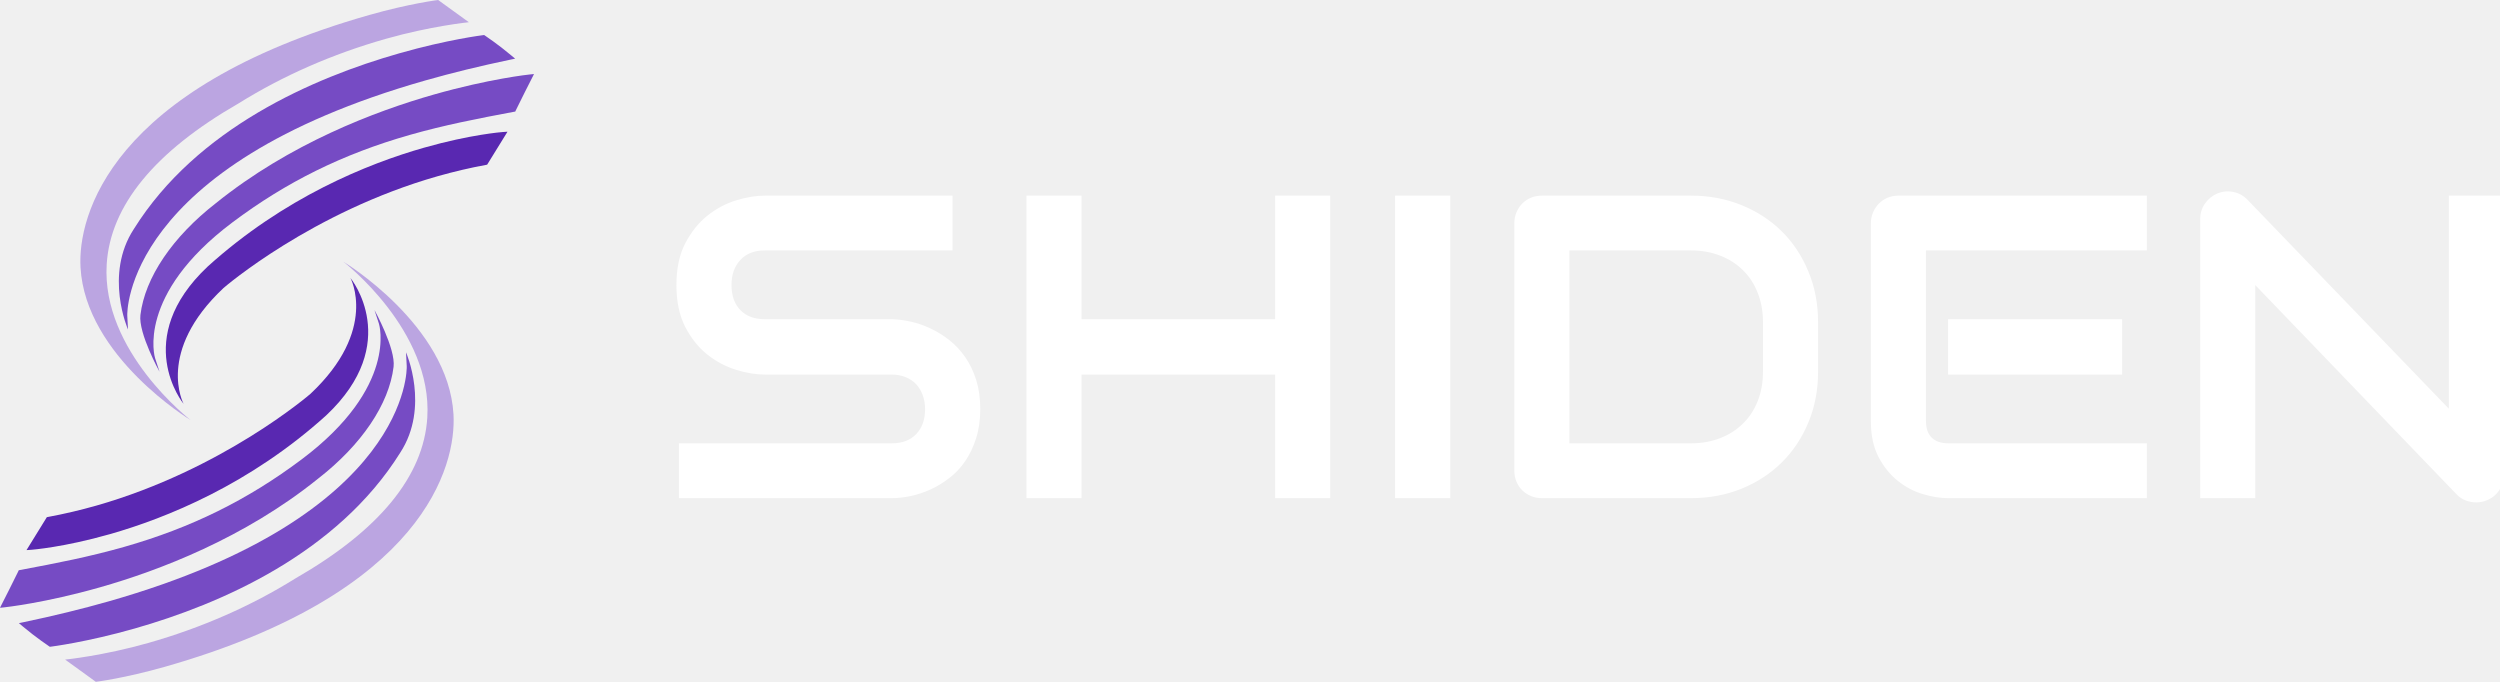
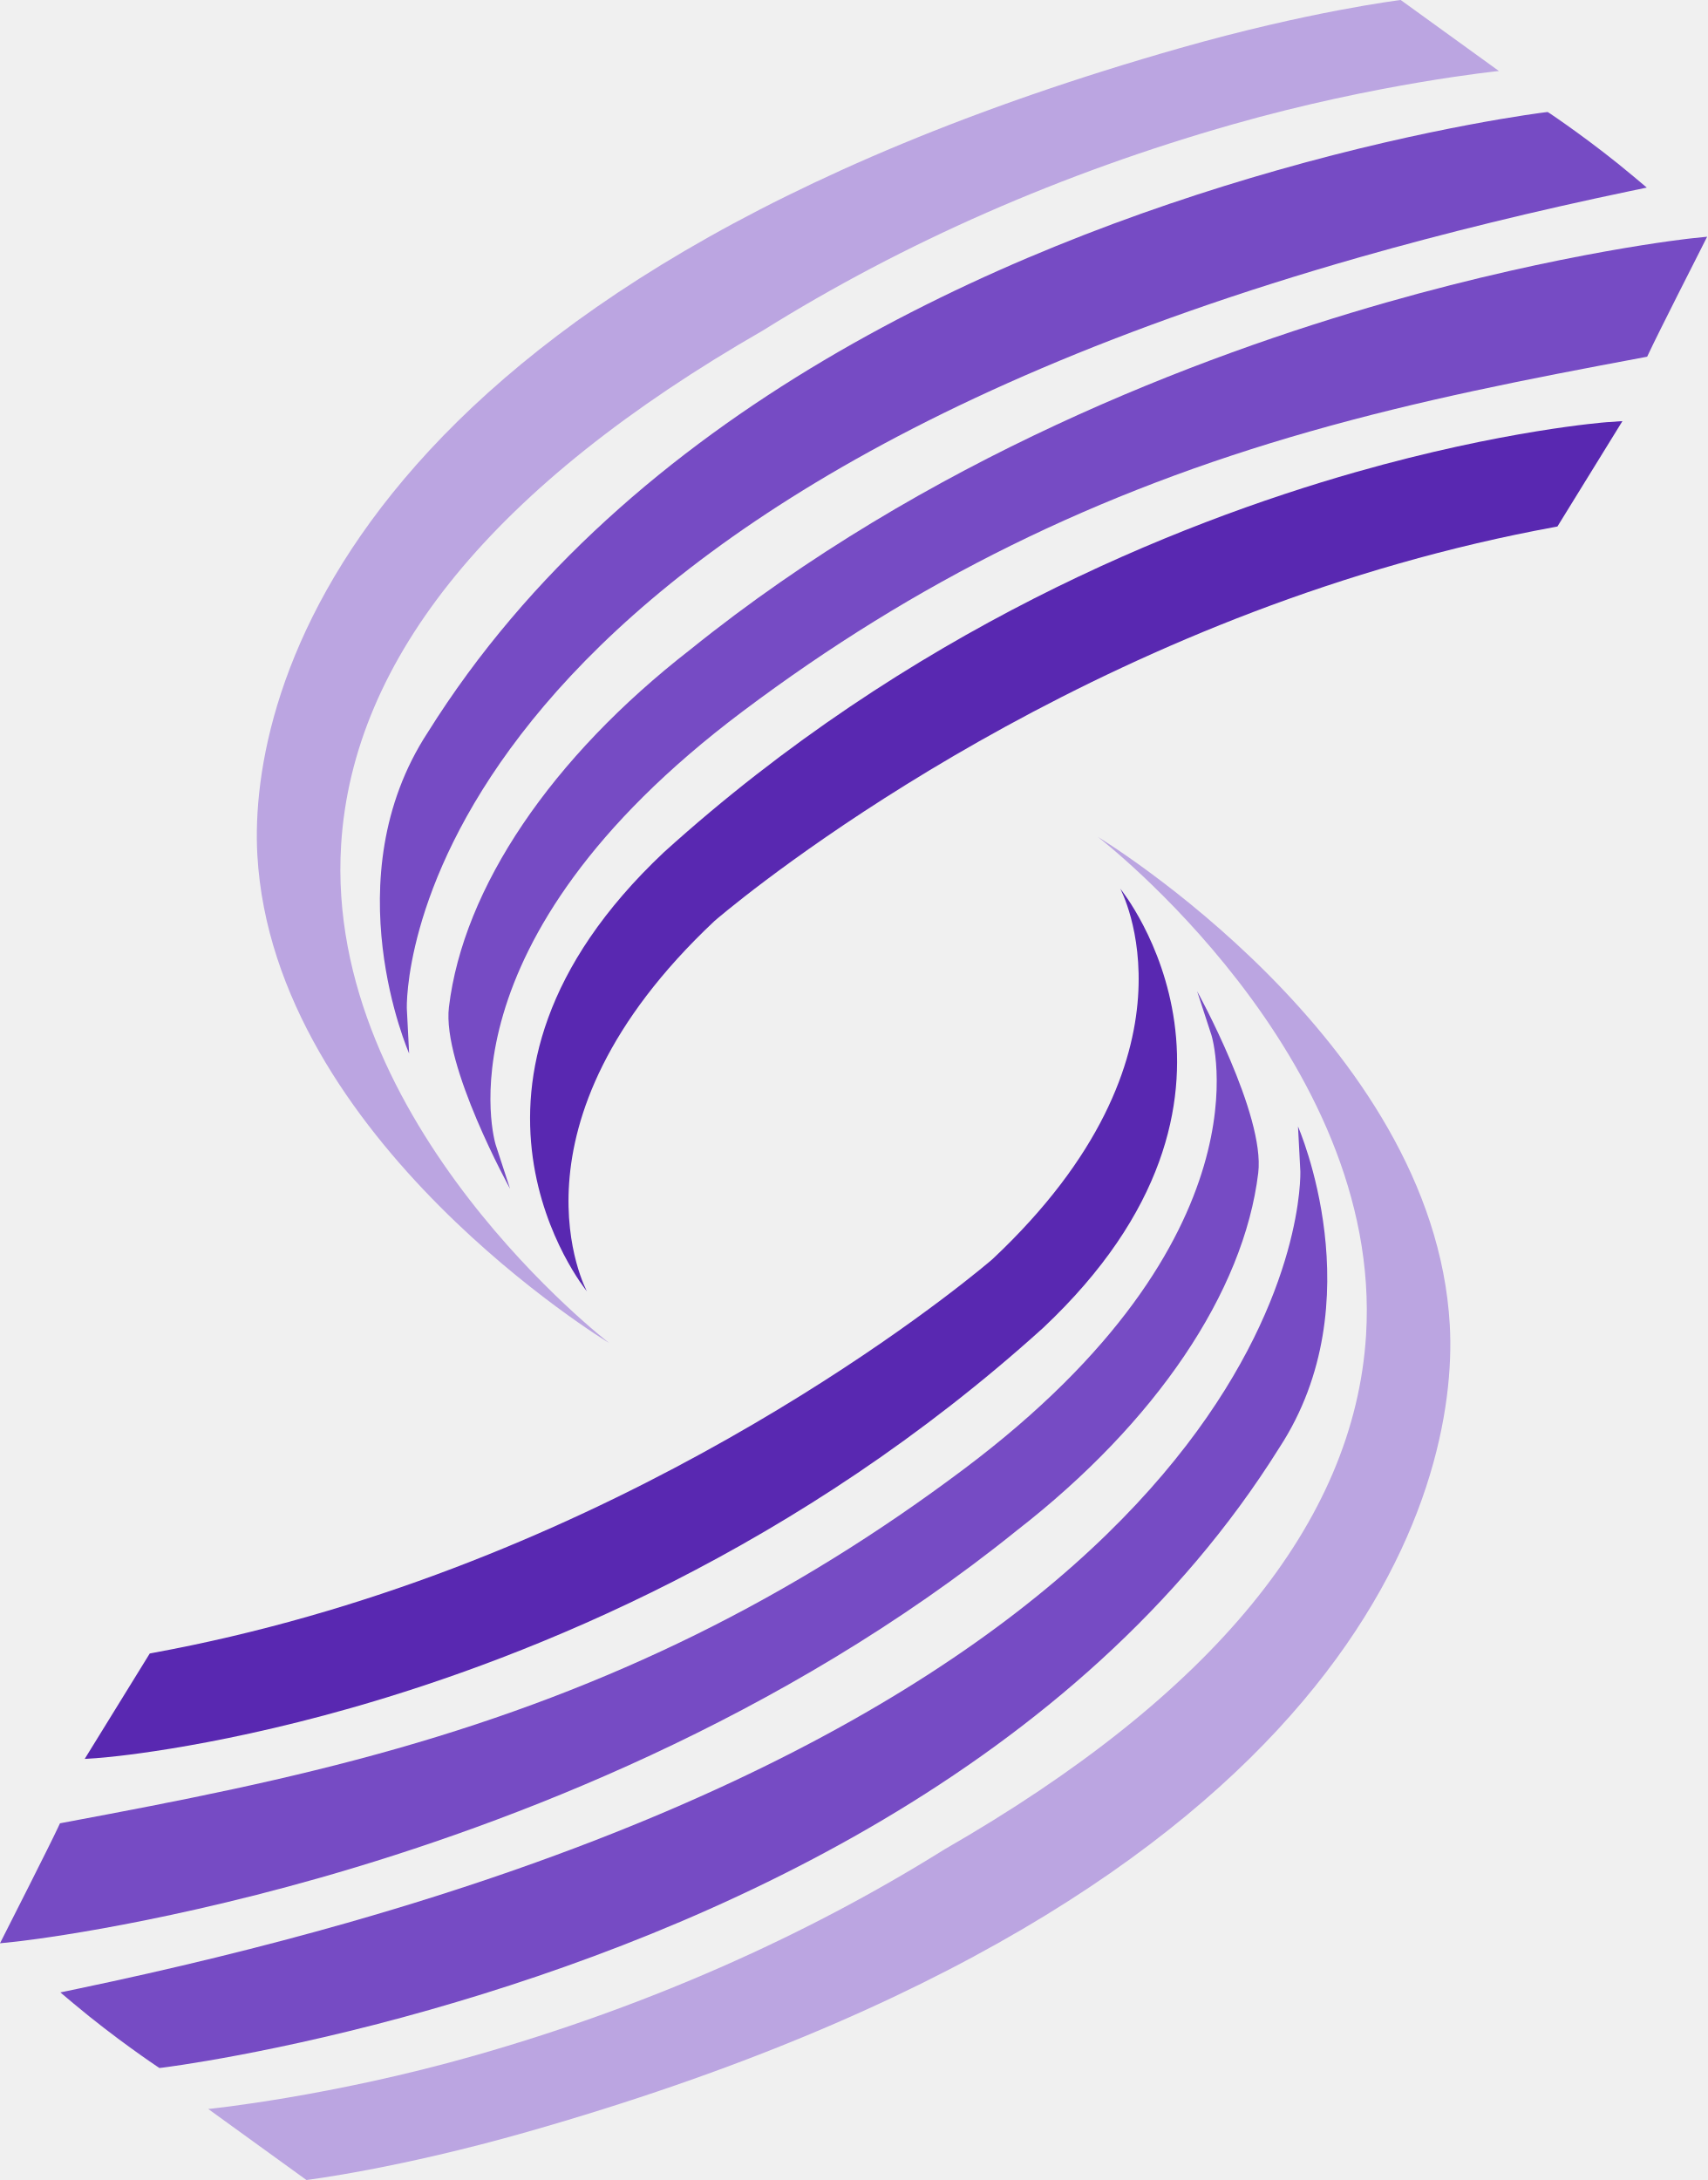
- <svg xmlns="http://www.w3.org/2000/svg" width="88" height="24" viewBox="0 0 88 24" fill="none">
-   <g clip-path="url(#clip0_10026_58582)">
-     <path d="M14.928 5.198C12.938 5.765 10.001 6.95 7.312 9.381C4.608 11.925 6.444 14.194 6.463 14.216C6.463 14.216 5.472 12.389 7.868 10.138C7.898 10.112 10.957 7.47 15.405 6.203C15.972 6.042 16.546 5.907 17.109 5.804L17.148 5.796L17.864 4.636L17.689 4.648C17.677 4.649 16.56 4.733 14.928 5.198Z" fill="#5928B1" />
-     <path d="M17.989 1.945C17.531 1.559 17.073 1.254 17.069 1.251L17.041 1.233L17.009 1.237C16.996 1.238 15.762 1.39 14.061 1.875C11.018 2.741 6.926 4.519 4.711 8.062C3.658 9.672 4.505 11.598 4.505 11.598L4.48 11.108C4.477 11.056 4.331 5.863 14.975 2.831C15.907 2.565 16.908 2.321 17.95 2.103L18.133 2.065L17.989 1.945Z" fill="#764BC4" />
-     <path d="M18.633 2.623C18.619 2.624 17.219 2.773 15.268 3.329C13.203 3.917 10.197 5.058 7.601 7.15C6.07 8.34 5.102 9.774 4.943 11.087C4.865 11.727 5.616 13.087 5.616 13.087L5.458 12.604C5.451 12.582 4.78 10.382 8.179 7.83C10.084 6.4 12.069 5.421 14.425 4.749C15.64 4.403 16.805 4.176 18.091 3.935L18.137 3.927L18.156 3.885C18.253 3.677 18.717 2.764 18.722 2.755L18.797 2.606L18.633 2.623Z" fill="#764BC4" />
-     <path d="M3.756 9.301C3.884 7.24 5.445 5.336 8.399 3.639C9.955 2.668 11.695 1.904 13.57 1.37C15.16 0.917 16.504 0.782 16.504 0.782L15.423 0C15.413 0.001 14.417 0.124 12.993 0.529C3.864 3.13 2.733 7.611 2.834 9.412C3.011 12.553 6.709 14.786 6.709 14.786C6.709 14.786 3.565 12.372 3.756 9.301Z" fill="#BBA5E1" />
-     <path d="M3.869 18.802C5.859 18.235 8.796 17.05 11.485 14.619C14.189 12.075 12.354 9.806 12.335 9.784C12.335 9.784 13.325 11.611 10.929 13.862C10.899 13.888 7.84 16.53 3.392 17.797C2.825 17.958 2.252 18.093 1.688 18.197L1.649 18.204L0.933 19.364L1.108 19.352C1.12 19.351 2.237 19.267 3.869 18.802Z" fill="#5928B1" />
-     <path d="M0.808 22.055C1.266 22.441 1.724 22.746 1.728 22.749L1.756 22.767L1.788 22.763C1.801 22.761 3.035 22.609 4.736 22.125C7.779 21.258 11.871 19.481 14.086 15.937C15.139 14.328 14.292 12.402 14.292 12.402L14.317 12.892C14.32 12.944 14.466 18.137 3.822 21.169C2.89 21.434 1.889 21.679 0.847 21.897L0.665 21.935L0.808 22.055Z" fill="#764BC4" />
-     <path d="M0.164 21.377C0.178 21.375 1.578 21.227 3.529 20.671C5.594 20.083 8.6 18.942 11.196 16.849C12.727 15.66 13.695 14.226 13.854 12.913C13.932 12.273 13.181 10.913 13.181 10.913L13.339 11.396C13.346 11.418 14.017 13.618 10.618 16.17C8.713 17.6 6.728 18.579 4.372 19.25C3.157 19.596 1.993 19.824 0.706 20.064L0.66 20.073L0.641 20.115C0.544 20.323 0.08 21.236 0.075 21.245L0 21.394L0.164 21.377Z" fill="#764BC4" />
-     <path d="M15.041 14.699C14.913 16.76 13.352 18.664 10.399 20.36C8.842 21.332 7.102 22.096 5.227 22.63C3.637 23.083 2.293 23.218 2.293 23.218L3.374 24C3.384 23.999 4.38 23.876 5.804 23.471C14.933 20.87 16.064 16.389 15.963 14.588C15.787 11.447 12.089 9.214 12.089 9.214C12.089 9.214 15.232 11.628 15.041 14.699Z" fill="#BBA5E1" />
-     <path d="M34.505 14.401C34.505 14.782 34.456 15.125 34.358 15.431C34.261 15.735 34.133 16.004 33.973 16.236C33.814 16.468 33.627 16.666 33.413 16.829C33.201 16.993 32.98 17.127 32.751 17.231C32.521 17.334 32.289 17.412 32.053 17.462C31.816 17.511 31.593 17.535 31.385 17.535H23.899V15.605H31.385C31.758 15.605 32.048 15.496 32.254 15.276C32.46 15.058 32.563 14.767 32.563 14.401C32.563 14.224 32.535 14.06 32.48 13.91C32.427 13.762 32.349 13.634 32.248 13.524C32.146 13.416 32.02 13.332 31.872 13.273C31.725 13.214 31.563 13.185 31.385 13.185H26.921C26.608 13.185 26.271 13.129 25.908 13.017C25.545 12.905 25.207 12.725 24.895 12.478C24.586 12.231 24.327 11.907 24.119 11.505C23.913 11.104 23.81 10.614 23.81 10.035C23.81 9.456 23.913 8.967 24.119 8.568C24.327 8.169 24.586 7.845 24.895 7.595C25.207 7.346 25.545 7.165 25.908 7.054C26.271 6.942 26.608 6.886 26.921 6.886H33.528V8.815H26.921C26.553 8.815 26.267 8.927 26.061 9.151C25.853 9.373 25.749 9.668 25.749 10.035C25.749 10.407 25.853 10.7 26.061 10.916C26.267 11.129 26.553 11.236 26.921 11.236H31.385H31.401C31.609 11.242 31.829 11.271 32.063 11.322C32.296 11.374 32.529 11.456 32.76 11.566C32.992 11.673 33.212 11.811 33.422 11.977C33.63 12.142 33.815 12.341 33.977 12.573C34.14 12.808 34.268 13.075 34.362 13.375C34.457 13.677 34.505 14.019 34.505 14.401ZM38.071 6.886V11.236H44.885V6.886H46.824V17.535H44.885V13.185H38.071V17.535H36.132V6.886H38.071ZM51.05 6.886V17.535H49.107V6.886H51.05ZM63.996 11.341V13.08C63.996 13.729 63.883 14.325 63.655 14.87C63.43 15.413 63.118 15.882 62.719 16.277C62.322 16.67 61.85 16.979 61.303 17.202C60.755 17.424 60.16 17.535 59.519 17.535H54.281C54.141 17.535 54.012 17.511 53.893 17.462C53.772 17.412 53.668 17.343 53.581 17.256C53.494 17.17 53.426 17.067 53.377 16.949C53.328 16.831 53.304 16.702 53.304 16.562V7.858C53.304 7.725 53.328 7.6 53.377 7.481C53.426 7.361 53.494 7.256 53.581 7.168C53.668 7.079 53.772 7.009 53.893 6.958C54.012 6.91 54.141 6.886 54.281 6.886H59.519C60.16 6.886 60.755 6.998 61.303 7.221C61.85 7.443 62.322 7.751 62.719 8.144C63.118 8.539 63.43 9.01 63.655 9.557C63.883 10.104 63.996 10.698 63.996 11.341ZM62.057 13.08V11.341C62.057 10.965 61.995 10.621 61.872 10.311C61.751 9.998 61.578 9.732 61.353 9.512C61.13 9.291 60.863 9.119 60.551 8.999C60.241 8.877 59.897 8.815 59.519 8.815H55.243V15.605H59.519C59.897 15.605 60.241 15.544 60.551 15.422C60.863 15.301 61.13 15.13 61.353 14.908C61.578 14.689 61.751 14.425 61.872 14.116C61.995 13.806 62.057 13.46 62.057 13.08ZM74.698 11.236V13.185H68.572V11.236H74.698ZM75.57 15.605V17.535H68.572C68.302 17.535 68.008 17.488 67.689 17.393C67.371 17.3 67.077 17.145 66.808 16.93C66.536 16.715 66.308 16.435 66.126 16.09C65.946 15.746 65.855 15.325 65.855 14.826V7.858C65.855 7.725 65.88 7.6 65.929 7.481C65.98 7.361 66.049 7.256 66.136 7.168C66.223 7.079 66.326 7.009 66.445 6.958C66.563 6.91 66.693 6.886 66.833 6.886H75.57V8.815H67.794V14.826C67.794 15.077 67.862 15.27 67.995 15.403C68.131 15.538 68.329 15.605 68.587 15.605H75.57ZM88.138 6.886V16.711C88.138 16.849 88.112 16.977 88.061 17.098C88.008 17.216 87.938 17.319 87.851 17.405C87.764 17.492 87.661 17.559 87.542 17.608C87.421 17.659 87.294 17.684 87.16 17.684C87.041 17.684 86.92 17.662 86.797 17.617C86.676 17.573 86.568 17.501 86.473 17.402L79.385 10.035V17.535H77.446V7.709C77.446 7.511 77.501 7.331 77.611 7.171C77.724 7.01 77.867 6.891 78.041 6.813C78.226 6.737 78.415 6.718 78.608 6.756C78.803 6.794 78.97 6.885 79.108 7.028L86.199 14.386V6.886H88.138Z" fill="white" />
+ <svg xmlns="http://www.w3.org/2000/svg" viewBox="122.742 239.765 45.426 58" width="45.426" height="58">
+   <g id="shiden-logo-mark" transform="matrix(1, 0, 0, 1, 122.7419, 239.765)">
+     <path d="M36.076 12.561C31.267 13.931 24.17 16.797 17.67 22.671C11.137 28.819 15.572 34.303 15.618 34.357C15.618 34.357 13.224 29.942 19.014 24.502C19.088 24.437 26.479 18.054 37.229 14.992C38.599 14.601 39.985 14.276 41.347 14.026L41.442 14.008L43.172 11.204L42.748 11.233C42.721 11.236 40.02 11.438 36.076 12.561Z" fill="#5928B1" />
+     <path d="M43.474 4.7C42.367 3.768 41.261 3.031 41.25 3.023L41.183 2.98L41.105 2.989C41.075 2.993 38.091 3.36 33.981 4.531C26.628 6.625 16.739 10.921 11.384 19.484C8.84 23.374 10.887 28.029 10.887 28.029L10.826 26.844C10.819 26.719 10.468 14.17 36.191 6.841C38.442 6.2 40.861 5.609 43.379 5.083L43.82 4.991L43.474 4.7Z" fill="#764BC4" />
+     <path d="M45.029 6.339C44.996 6.342 41.612 6.702 36.898 8.045C31.908 9.467 24.643 12.223 18.37 17.281C14.67 20.154 12.329 23.621 11.946 26.793C11.758 28.341 13.572 31.627 13.572 31.627L13.191 30.46C13.173 30.407 11.552 25.091 19.767 18.923C24.37 15.466 29.167 13.1 34.862 11.478C37.798 10.642 40.611 10.092 43.721 9.511L43.83 9.49L43.878 9.389C44.113 8.885 45.233 6.679 45.245 6.657L45.426 6.298L45.029 6.339Z" fill="#764BC4" />
+     <path d="M9.077 22.478C9.387 17.497 13.159 12.895 20.297 8.795C24.058 6.447 28.263 4.602 32.794 3.311C36.636 2.216 39.885 1.889 39.885 1.889L37.272 0C37.248 0.003 34.841 0.299 31.4 1.279C9.338 7.564 6.604 18.393 6.848 22.746C7.275 30.335 16.212 35.733 16.212 35.733C16.212 35.733 8.616 29.9 9.077 22.478Z" fill="#BBA5E1" />
+     <path d="M9.351 45.439C14.16 44.069 21.256 41.203 27.757 35.329C34.289 29.181 29.855 23.698 29.809 23.643C29.809 23.643 32.203 28.058 26.412 33.498C26.339 33.563 18.948 39.946 8.198 43.008C6.827 43.399 5.441 43.724 4.079 43.974L3.985 43.992L2.254 46.797L2.679 46.767C2.706 46.764 5.407 46.562 9.351 45.439Z" fill="#5928B1" />
+     <path d="M1.952 53.3C3.06 54.232 4.166 54.969 4.177 54.977L4.243 55.02L4.322 55.011C4.352 55.007 7.336 54.64 11.446 53.469C18.799 51.375 28.688 47.079 34.043 38.516C36.586 34.626 34.539 29.971 34.539 29.971L34.601 31.156C34.607 31.281 34.959 43.83 9.236 51.159C6.984 51.8 4.566 52.391 2.047 52.917L1.606 53.009L1.952 53.3Z" fill="#764BC4" />
+     <path d="M0.397 51.661C0.431 51.658 3.814 51.298 8.529 49.955C13.518 48.533 20.784 45.777 27.057 40.719C30.756 37.846 33.097 34.379 33.481 31.207C33.669 29.659 31.855 26.373 31.855 26.373L32.236 27.54C32.253 27.593 33.874 32.909 25.66 39.077C21.057 42.534 16.26 44.9 10.565 46.522C7.629 47.358 4.815 47.908 1.706 48.489L1.596 48.51L1.549 48.611C1.314 49.115 0.193 51.321 0.182 51.343L2.21315e-05 51.702L0.397 51.661Z" fill="#764BC4" />
+     <path d="M36.35 35.522C36.04 40.502 32.268 45.105 25.13 49.205C21.368 51.553 17.163 53.398 12.633 54.689C8.79 55.784 5.542 56.111 5.542 56.111L8.154 58C8.178 57.997 10.586 57.701 14.026 56.721C36.089 50.436 38.823 39.607 38.578 35.254C38.151 27.665 29.214 22.267 29.214 22.267C29.214 22.267 36.811 28.1 36.35 35.522Z" fill="#BBA5E1" />
  </g>
-   <defs>
-     <clipPath id="clip0_10026_58582">
-       <rect width="88" height="24" fill="white" />
-     </clipPath>
-   </defs>
</svg>
